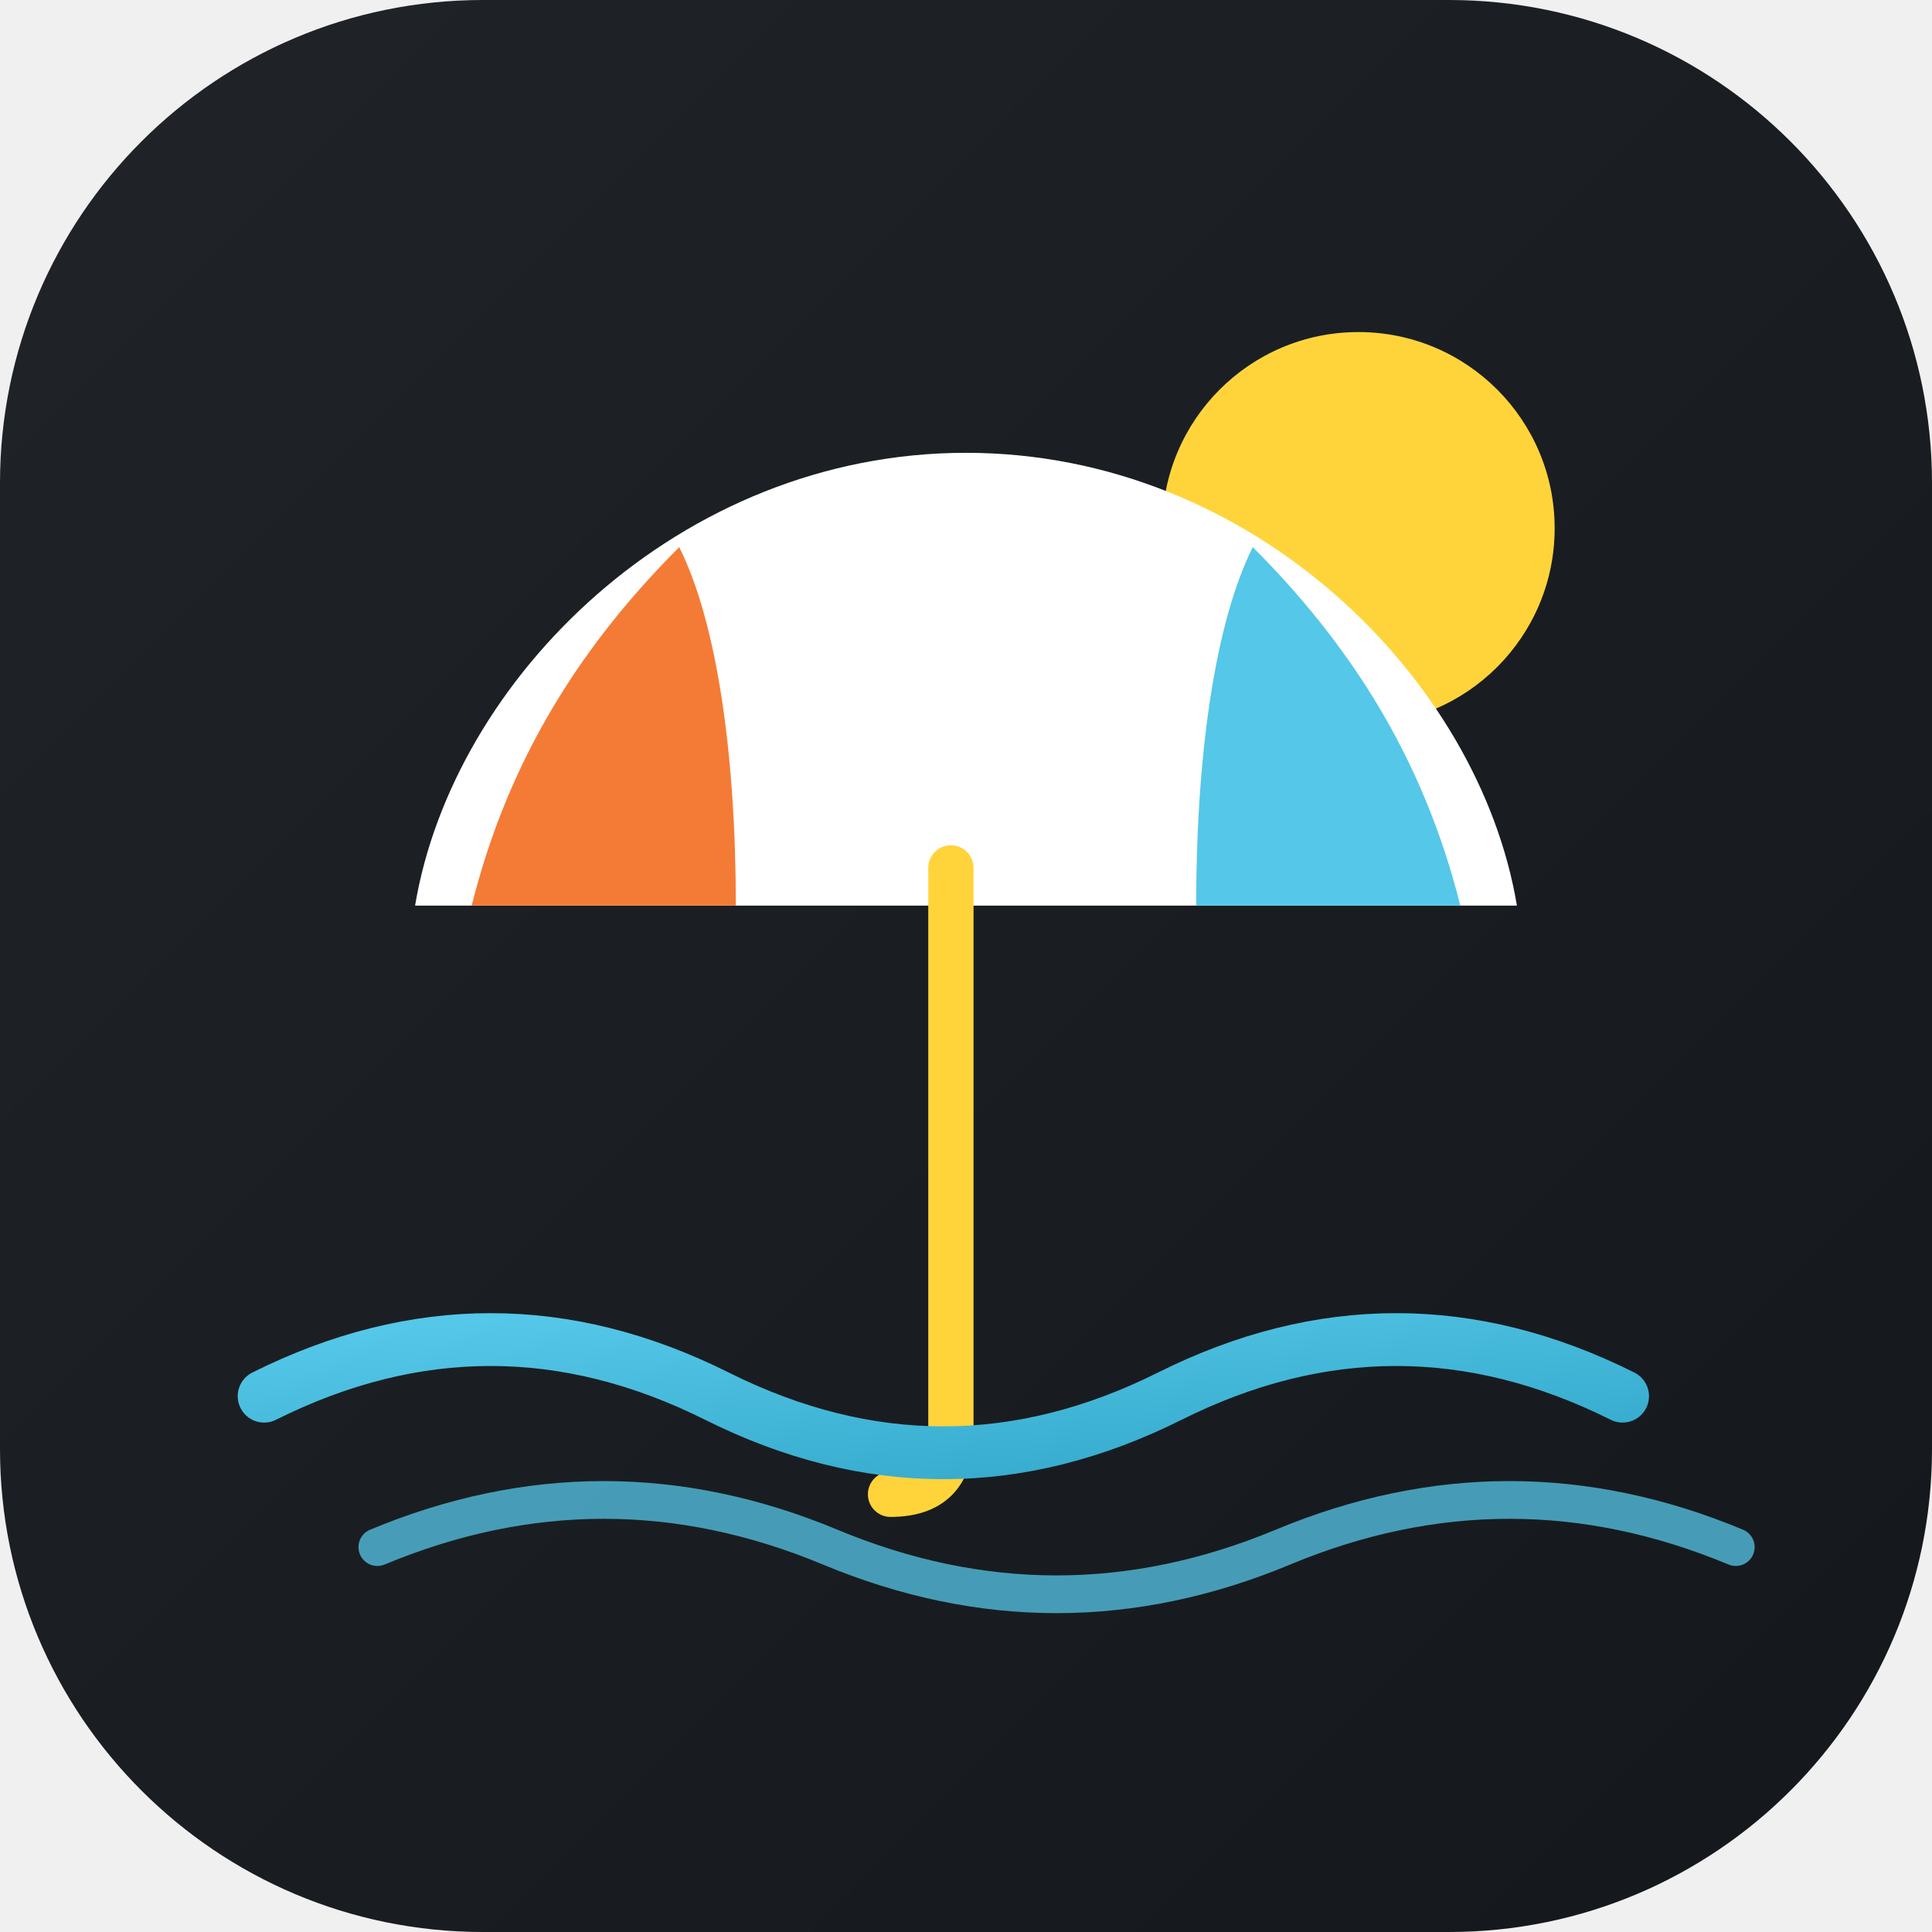
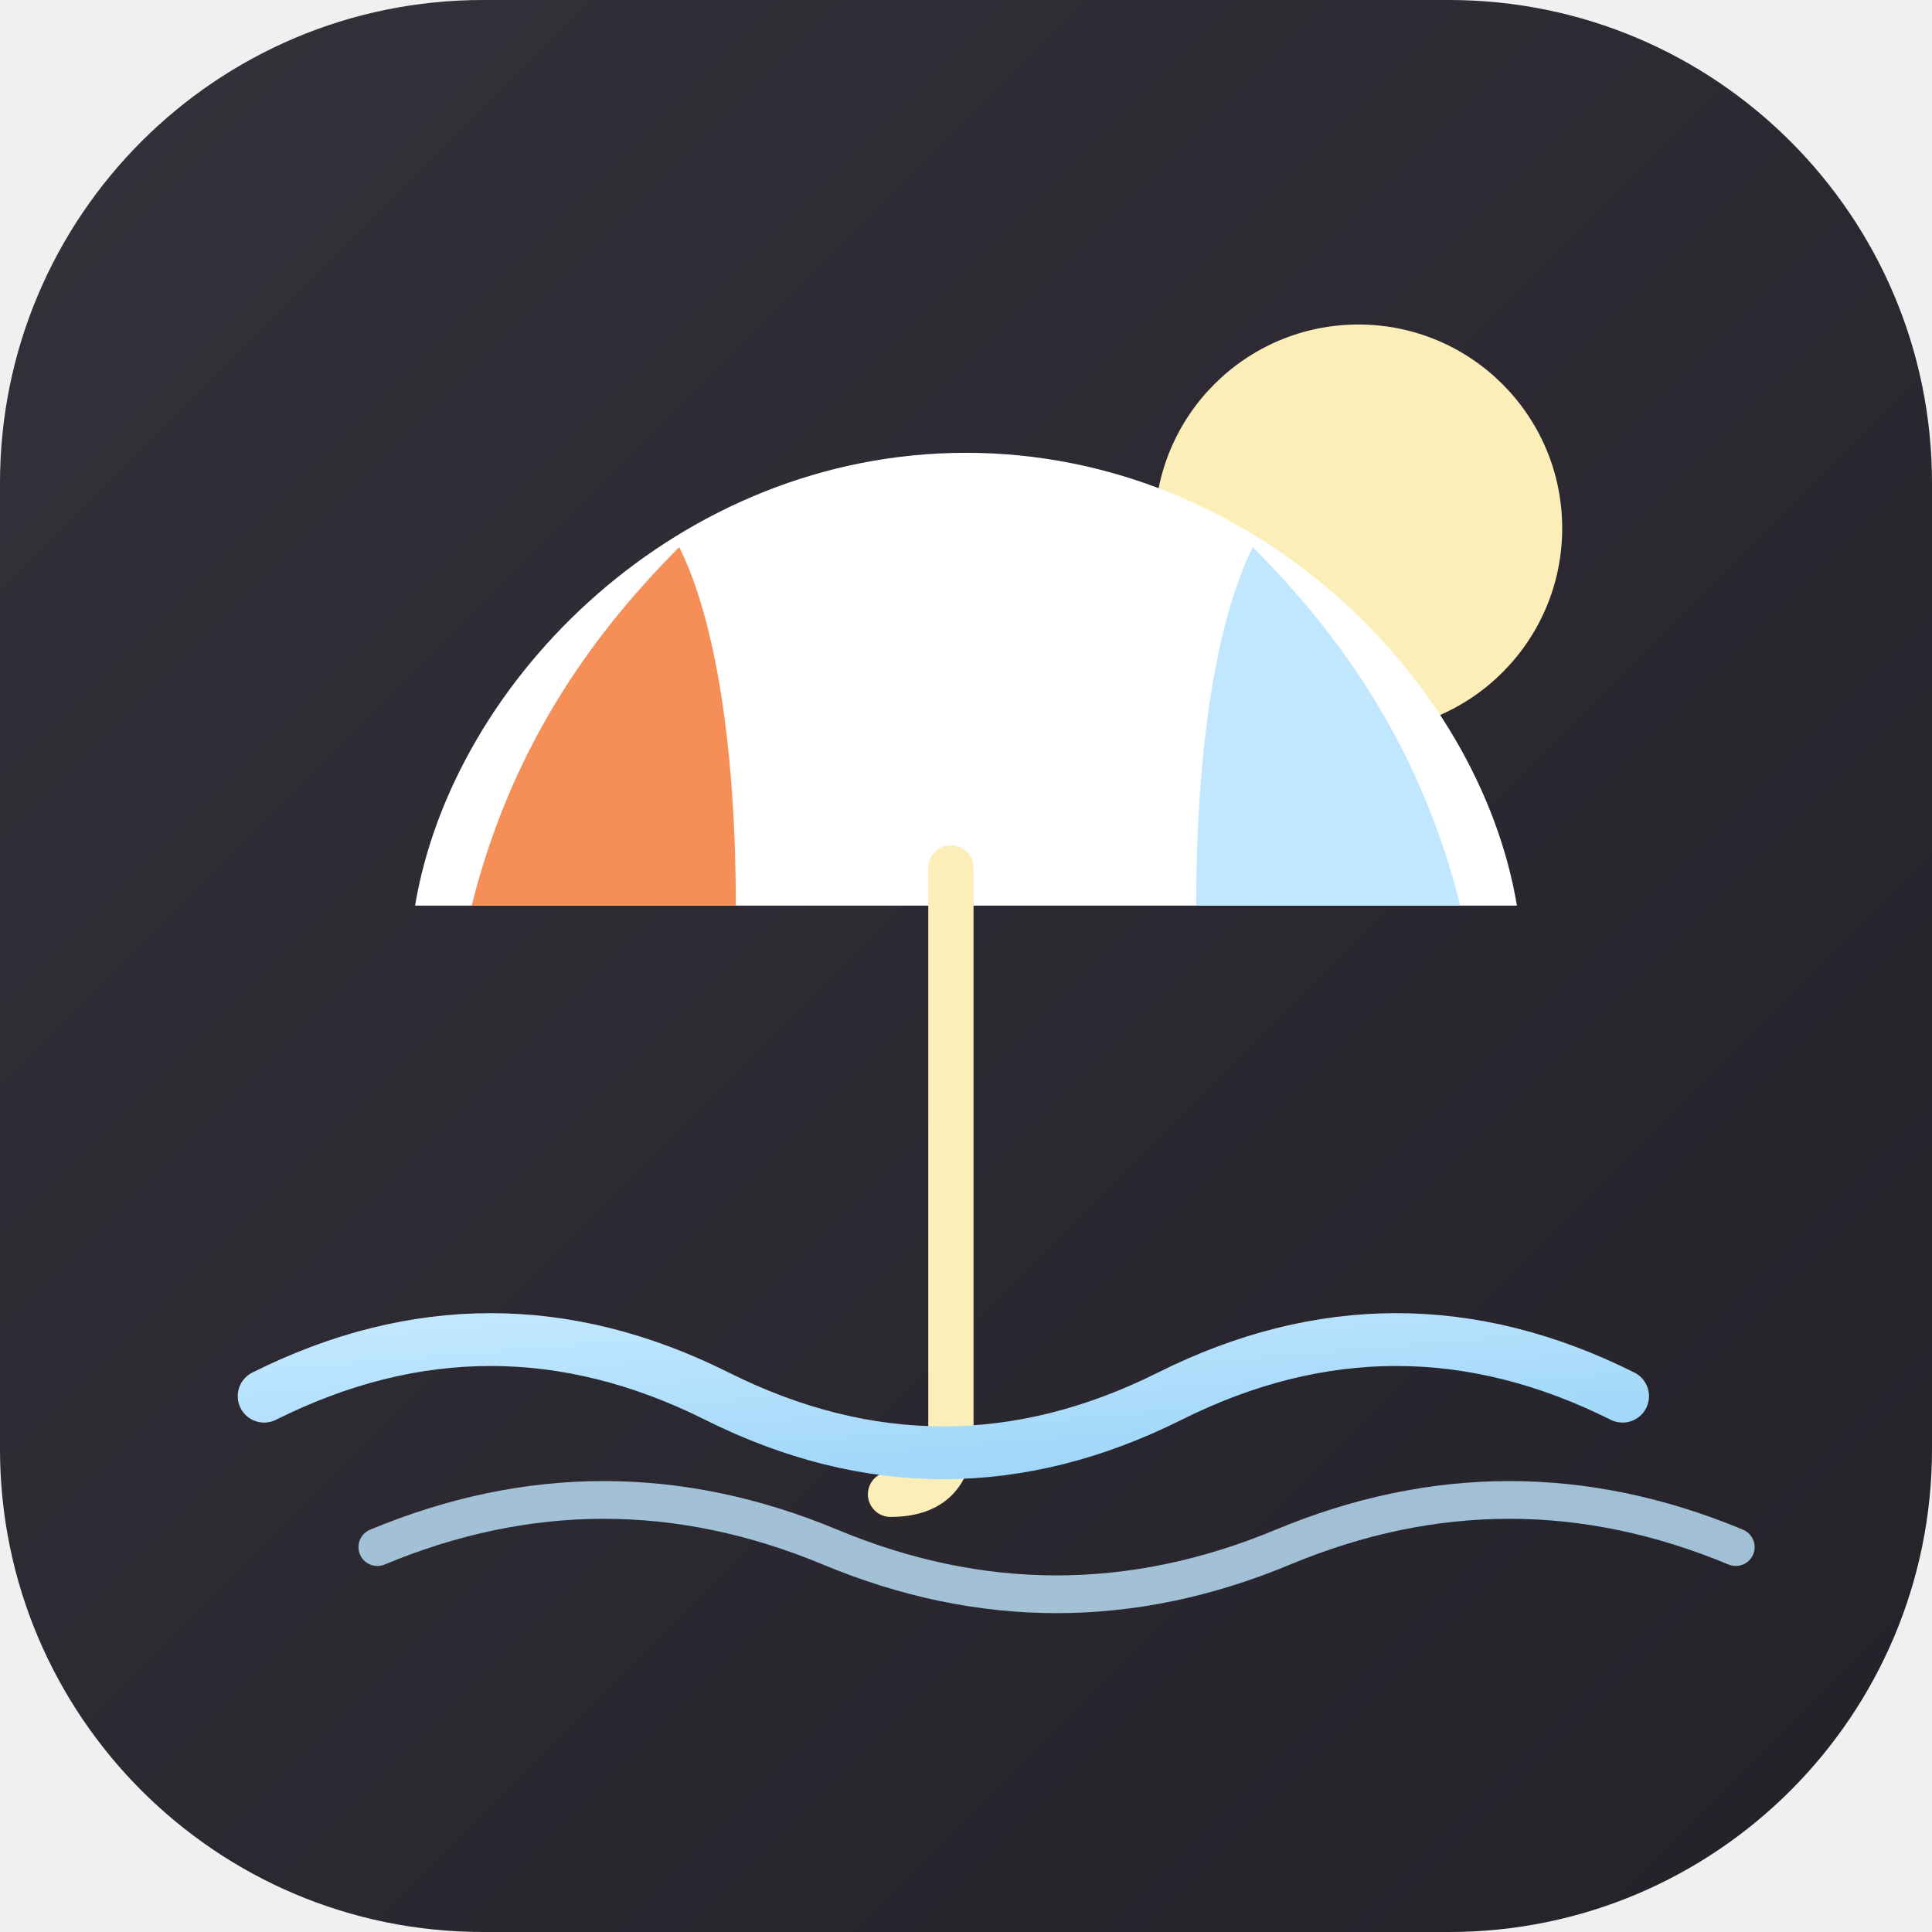
<svg xmlns="http://www.w3.org/2000/svg" viewBox="0 0 512 512" width="512" height="512">
  <defs>
    <linearGradient id="bg" x1="0%" y1="0%" x2="100%" y2="100%">
-       <stop offset="0%" stop-color="#202428" />
-       <stop offset="100%" stop-color="#14181c" />
+       <stop offset="0%" stop-color="#34313A" />
+       <stop offset="100%" stop-color="#242129" />
    </linearGradient>
-     <linearGradient id="marGradient" x1="0%" y1="0%" x2="100%" y2="100%">
-       <stop offset="0%" stop-color="#55C7E8" />
-       <stop offset="100%" stop-color="#34a9cb" />
+     <linearGradient id="celesteGrad" x1="0%" y1="0%" x2="100%" y2="100%">
+       <stop offset="0%" stop-color="#C1E7FF" />
+       <stop offset="100%" stop-color="#9bd4f7" />
    </linearGradient>
  </defs>
  <rect width="512" height="512" rx="128" fill="url(#bg)" />
-   <circle cx="360" cy="140" r="52" fill="#FFD43B" />
+   <circle cx="360" cy="140" r="54" fill="#FBEEB9" />
  <path d="M256 120 C180 120 120 180 110 240 L402 240 C392 180 332 120 256 120 Z" fill="#FFFFFF" />
-   <path d="M180 145 C155 170 135 200 125 240 L195 240 C195 200 190 165 180 145 Z" fill="#F47B35" />
-   <path d="M332 145 C357 170 377 200 387 240 L317 240 C317 200 322 165 332 145 Z" fill="#55C7E8" />
-   <path d="M252 230 L252 380 Q252 396 236 396" stroke="#FFD43B" stroke-width="12" stroke-linecap="round" fill="none" />
-   <path d="M70 370 Q130 340 190 370 T310 370 T430 370" fill="none" stroke="url(#marGradient)" stroke-width="14" stroke-linecap="round" />
-   <path d="M100 410 Q160 385 220 410 T340 410 T460 410" fill="none" stroke="#55C7E8" stroke-width="10" stroke-linecap="round" opacity="0.75" />
+   <path d="M180 145 C155 170 135 200 125 240 L195 240 C195 200 190 165 180 145 Z" fill="#F68F57" />
+   <path d="M332 145 C357 170 377 200 387 240 L317 240 C317 200 322 165 332 145 Z" fill="#C1E7FF" />
+   <path d="M252 230 L252 380 Q252 396 236 396" stroke="#FBEEB9" stroke-width="12" stroke-linecap="round" fill="none" />
+   <path d="M70 370 Q130 340 190 370 T310 370 T430 370" fill="none" stroke="url(#celesteGrad)" stroke-width="14" stroke-linecap="round" />
+   <path d="M100 410 Q160 385 220 410 T340 410 T460 410" fill="none" stroke="#C1E7FF" stroke-width="10" stroke-linecap="round" opacity="0.8" />
</svg>
